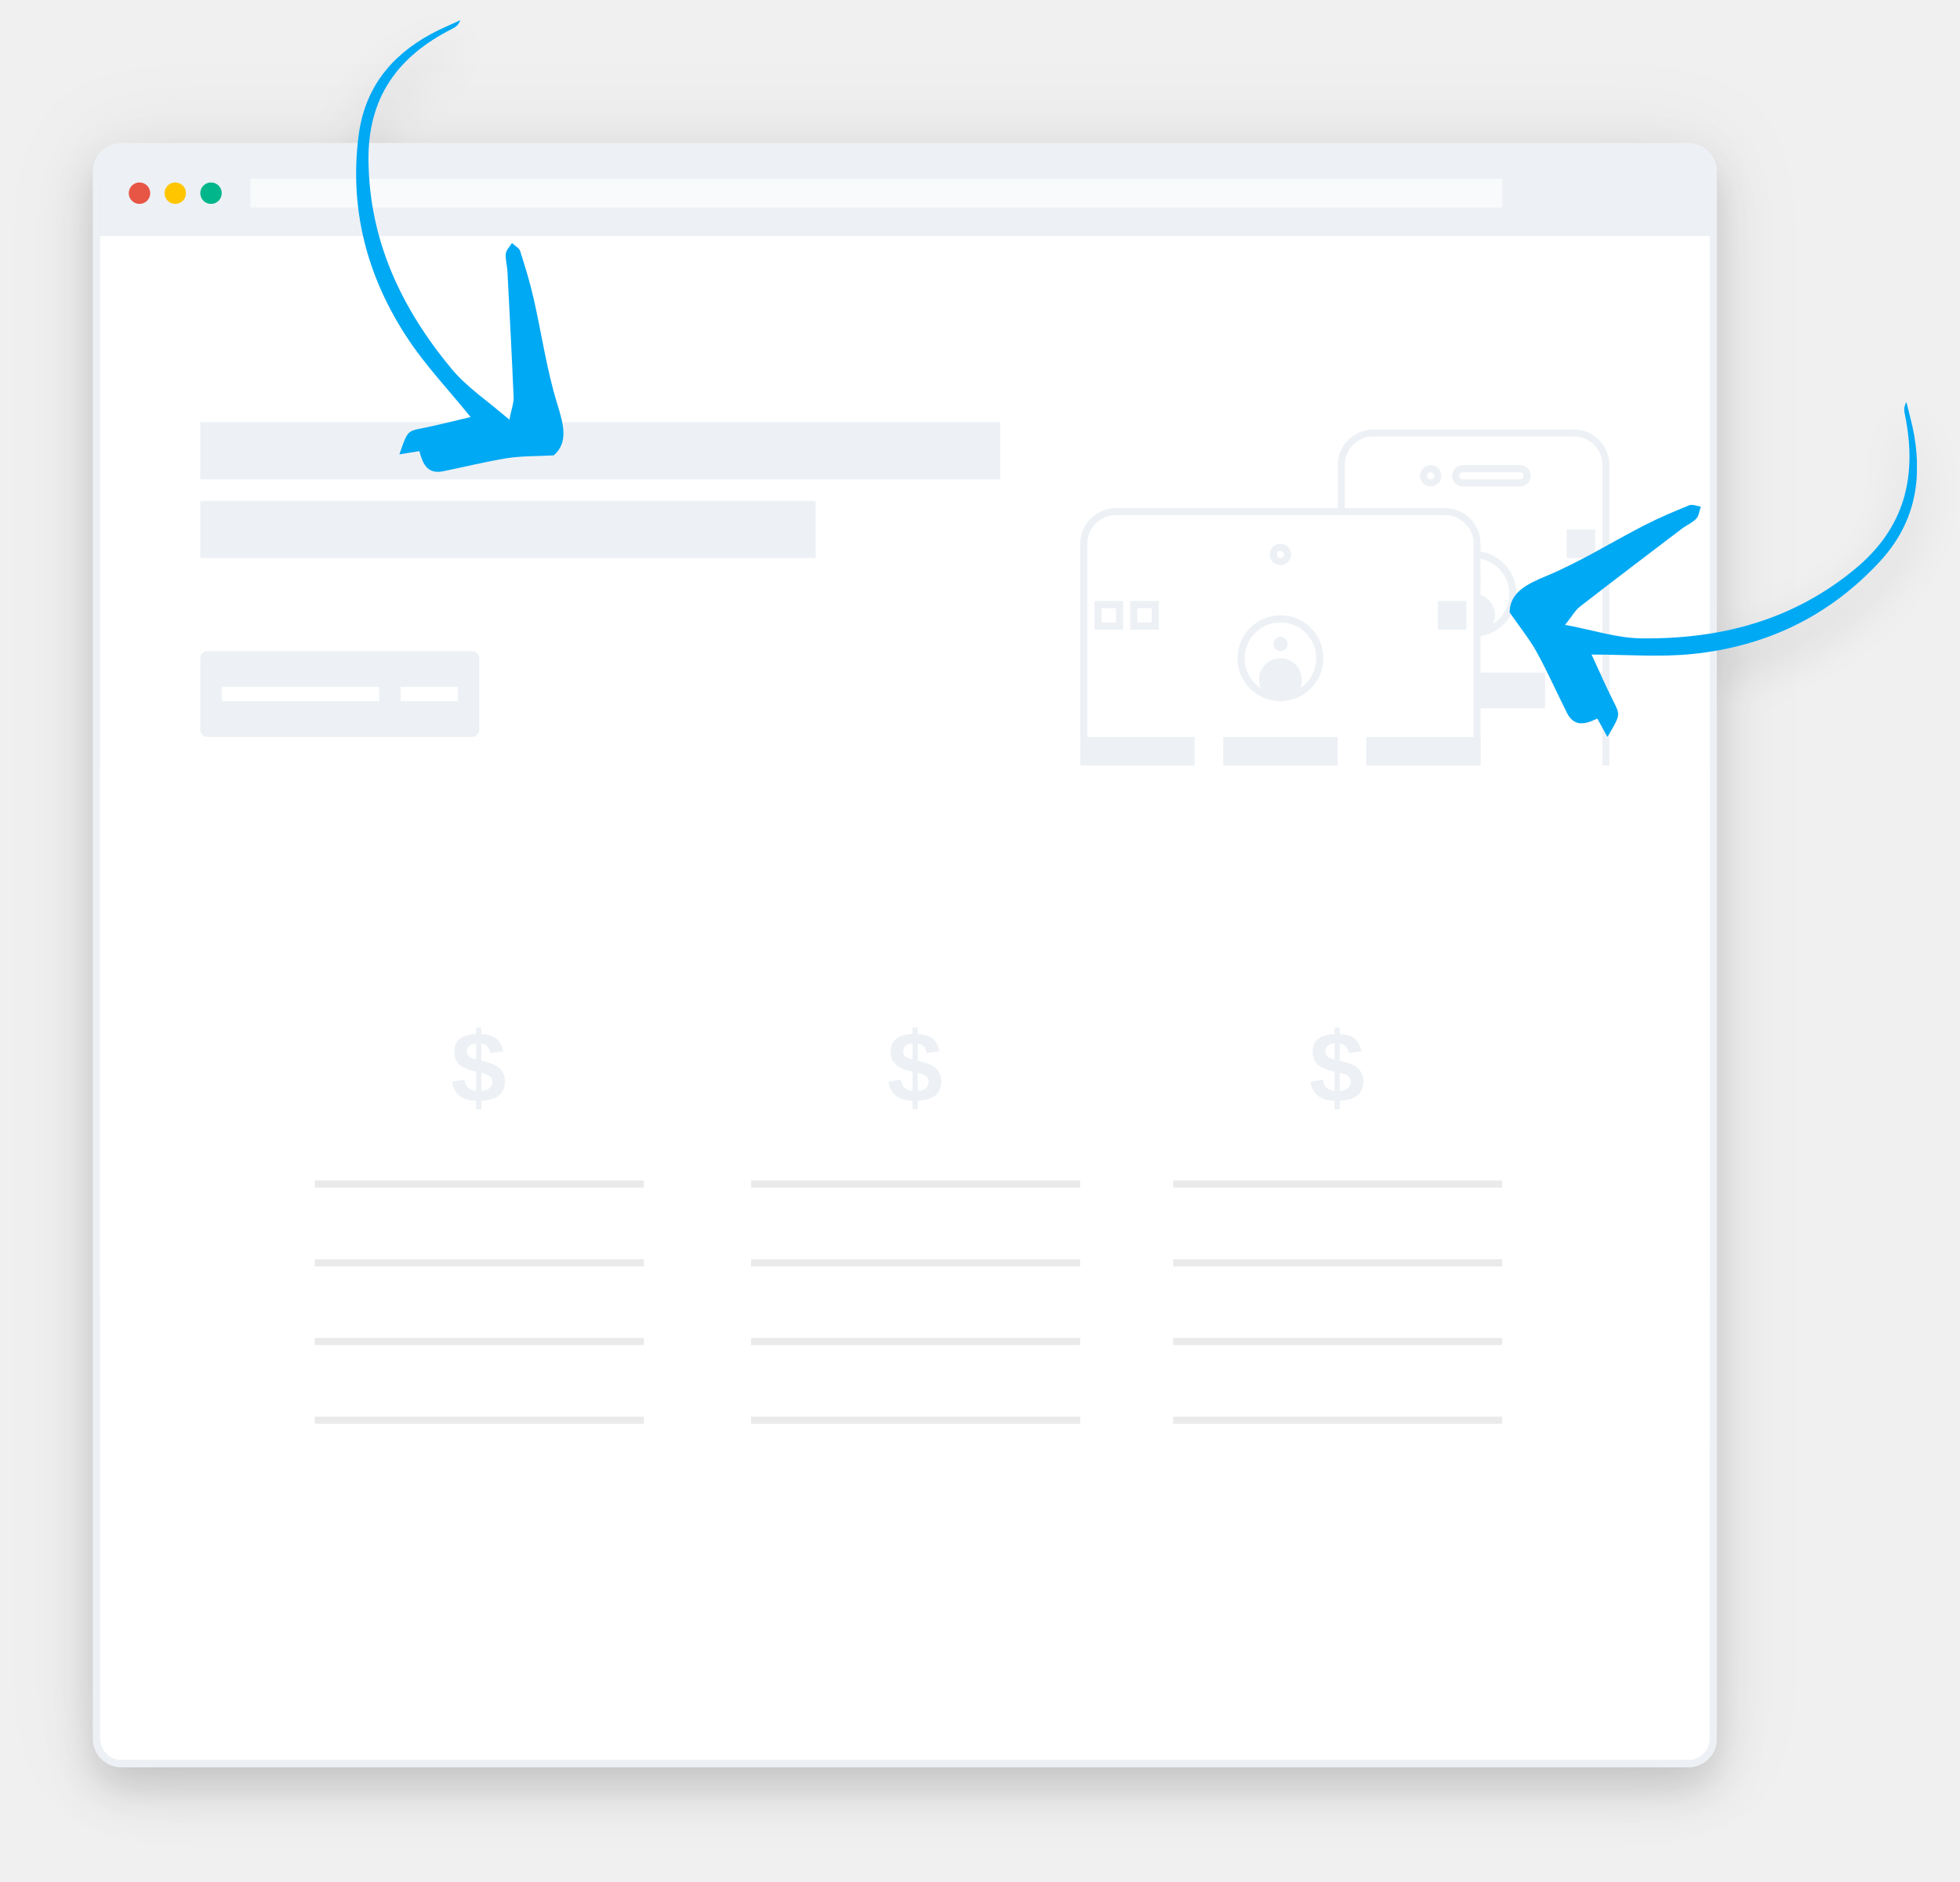
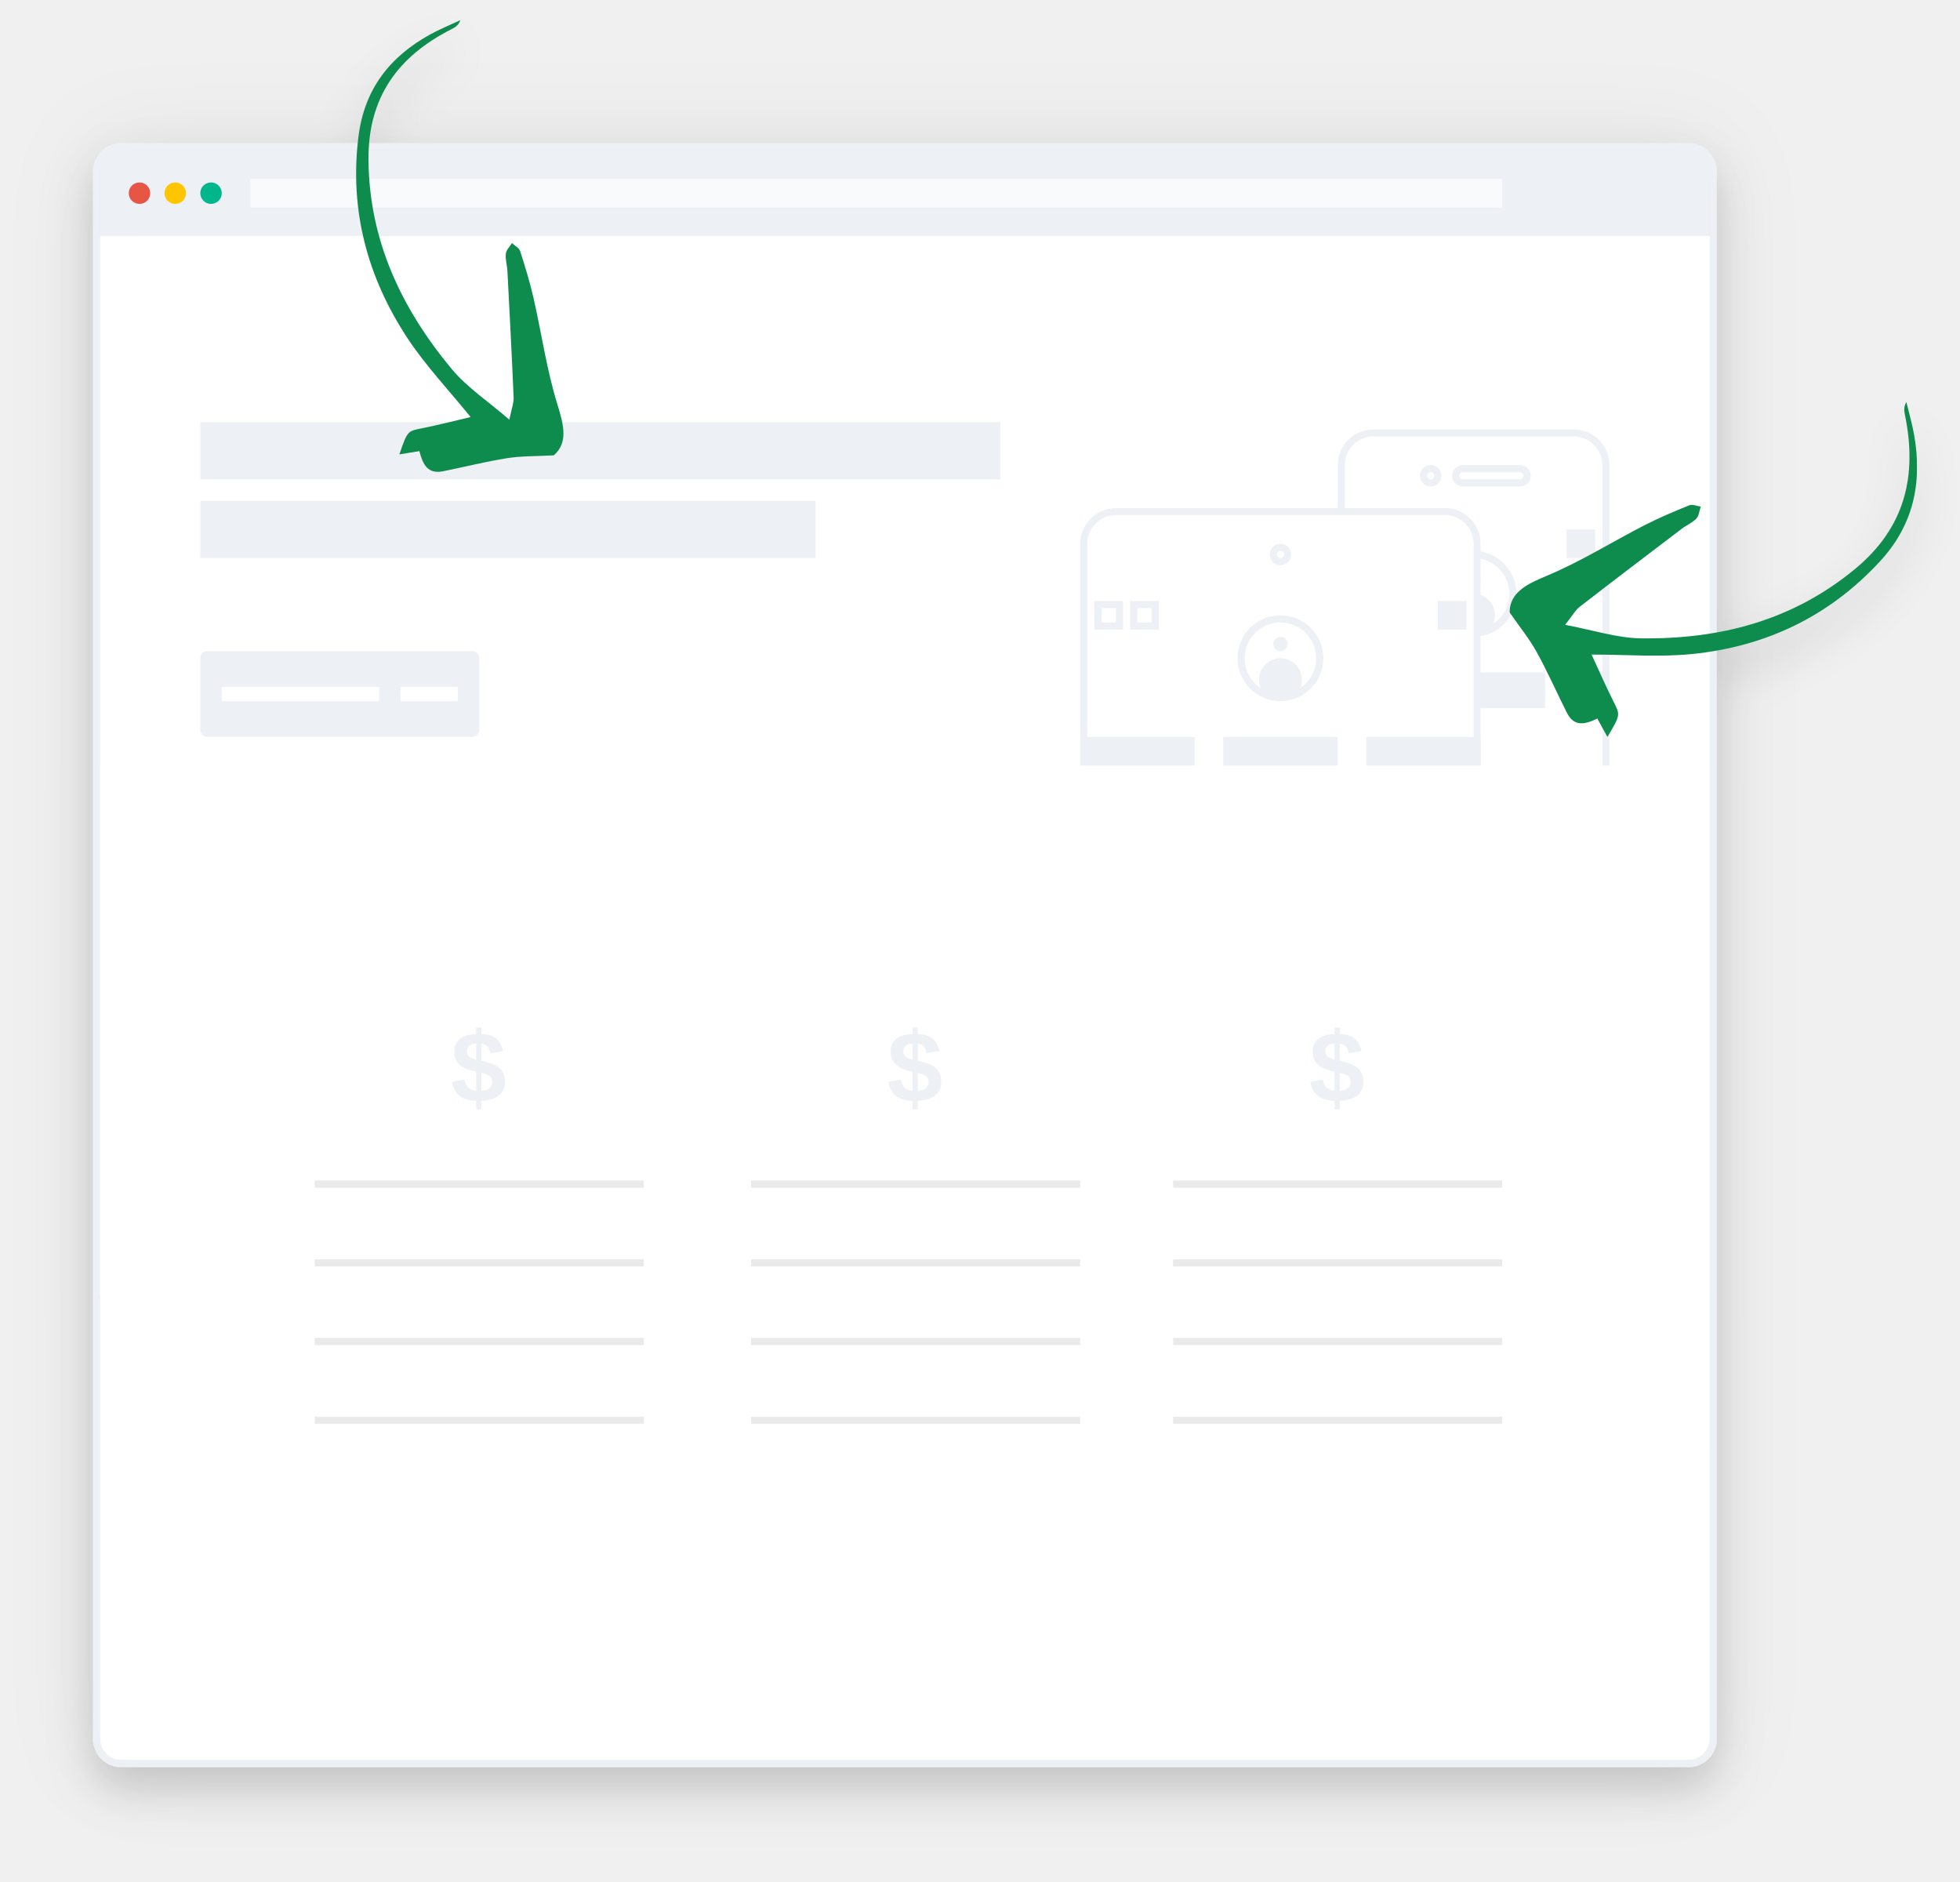
<svg xmlns="http://www.w3.org/2000/svg" xmlns:xlink="http://www.w3.org/1999/xlink" width="274px" height="263px" viewBox="0 0 274 263" version="1.1">
  <defs>
    <filter x="-50%" y="-50%" width="200%" height="200%" filterUnits="objectBoundingBox" id="filter-1">
      <feOffset dx="0" dy="3" in="SourceAlpha" result="shadowOffsetOuter1" />
      <feGaussianBlur stdDeviation="3" in="shadowOffsetOuter1" result="shadowBlurOuter1" />
      <feColorMatrix values="0 0 0 0 0   0 0 0 0 0   0 0 0 0 0  0 0 0 0.16 0" type="matrix" in="shadowBlurOuter1" result="shadowMatrixOuter1" />
      <feMerge>
        <feMergeNode in="shadowMatrixOuter1" />
        <feMergeNode in="SourceGraphic" />
      </feMerge>
    </filter>
    <filter x="-50%" y="-50%" width="200%" height="200%" filterUnits="objectBoundingBox" id="filter-2">
      <feOffset dx="0" dy="0" in="SourceAlpha" result="shadowOffsetOuter1" />
      <feGaussianBlur stdDeviation="6.5" in="shadowOffsetOuter1" result="shadowBlurOuter1" />
      <feColorMatrix values="0 0 0 0 0   0 0 0 0 0   0 0 0 0 0  0 0 0 0.058 0" type="matrix" in="shadowBlurOuter1" result="shadowMatrixOuter1" />
      <feMerge>
        <feMergeNode in="shadowMatrixOuter1" />
        <feMergeNode in="SourceGraphic" />
      </feMerge>
    </filter>
    <rect id="path-3" x="0" y="0" width="225" height="225" rx="3" />
    <mask id="mask-5" maskContentUnits="userSpaceOnUse" maskUnits="objectBoundingBox" x="-1" y="-1" width="227" height="227">
      <rect x="-1" y="-1" width="227" height="227" fill="white" />
      <use xlink:href="#path-3" fill="black" />
    </mask>
    <rect id="path-6" x="0" y="0" width="38" height="76" rx="5" />
    <mask id="mask-7" maskContentUnits="userSpaceOnUse" maskUnits="objectBoundingBox" x="0" y="0" width="38" height="76" fill="white">
      <use xlink:href="#path-6" />
    </mask>
    <mask id="mask-9" maskContentUnits="userSpaceOnUse" maskUnits="objectBoundingBox" x="0" y="0" width="38" height="76" fill="white">
      <use xlink:href="#path-6" />
    </mask>
    <circle id="path-10" cx="19" cy="23" r="6" />
    <mask id="mask-11" maskContentUnits="userSpaceOnUse" maskUnits="objectBoundingBox" x="0" y="0" width="12" height="12" fill="white">
      <use xlink:href="#path-10" />
    </mask>
    <rect id="path-12" x="-5" y="15" width="4" height="4" />
    <mask id="mask-13" maskContentUnits="userSpaceOnUse" maskUnits="objectBoundingBox" x="0" y="0" width="4" height="4" fill="white">
      <use xlink:href="#path-12" />
    </mask>
    <rect id="path-14" x="0" y="15" width="4" height="4" />
    <mask id="mask-15" maskContentUnits="userSpaceOnUse" maskUnits="objectBoundingBox" x="0" y="0" width="4" height="4" fill="white">
      <use xlink:href="#path-14" />
    </mask>
    <circle id="path-16" cx="2" cy="1.5" r="1.5" />
    <mask id="mask-17" maskContentUnits="userSpaceOnUse" maskUnits="objectBoundingBox" x="0" y="0" width="3" height="3" fill="white">
      <use xlink:href="#path-16" />
    </mask>
    <rect id="path-18" x="5" y="0" width="11" height="3" rx="1.5" />
    <mask id="mask-19" maskContentUnits="userSpaceOnUse" maskUnits="objectBoundingBox" x="0" y="0" width="11" height="3" fill="white">
      <use xlink:href="#path-18" />
    </mask>
    <rect id="path-20" x="0" y="0" width="56" height="64" rx="5" />
    <mask id="mask-21" maskContentUnits="userSpaceOnUse" maskUnits="objectBoundingBox" x="0" y="0" width="56" height="64" fill="white">
      <use xlink:href="#path-20" />
    </mask>
    <mask id="mask-23" maskContentUnits="userSpaceOnUse" maskUnits="objectBoundingBox" x="0" y="0" width="56" height="64" fill="white">
      <use xlink:href="#path-20" />
    </mask>
    <circle id="path-24" cx="28" cy="21" r="6" />
    <mask id="mask-25" maskContentUnits="userSpaceOnUse" maskUnits="objectBoundingBox" x="0" y="0" width="12" height="12" fill="white">
      <use xlink:href="#path-24" />
    </mask>
    <rect id="path-26" x="2" y="13" width="4" height="4" />
    <mask id="mask-27" maskContentUnits="userSpaceOnUse" maskUnits="objectBoundingBox" x="0" y="0" width="4" height="4" fill="white">
      <use xlink:href="#path-26" />
    </mask>
    <rect id="path-28" x="7" y="13" width="4" height="4" />
    <mask id="mask-29" maskContentUnits="userSpaceOnUse" maskUnits="objectBoundingBox" x="0" y="0" width="4" height="4" fill="white">
      <use xlink:href="#path-28" />
    </mask>
    <circle id="path-30" cx="2" cy="1.5" r="1.5" />
    <mask id="mask-31" maskContentUnits="userSpaceOnUse" maskUnits="objectBoundingBox" x="0" y="0" width="3" height="3" fill="white">
      <use xlink:href="#path-30" />
    </mask>
    <polygon id="path-32" points="0.001 46.81 56.983 46.81 56.983 23.405 56.983 -0 0.001 -0" />
  </defs>
  <g id="Page-1" stroke="none" stroke-width="1" fill="none" fill-rule="evenodd">
    <g id="Artboard-3" transform="translate(-135, -591)">
      <g id="copypaste2" filter="url(#filter-1)" transform="translate(149, 593)">
        <g id="browser" transform="translate(0, 19)">
          <g id="main-window" filter="url(#filter-2)">
            <mask id="mask-4" fill="white">
              <use xlink:href="#path-3" />
            </mask>
            <g id="Mask">
              <use fill="#EDF1F5" fill-rule="evenodd" xlink:href="#path-3" />
              <use stroke="#EDF1F5" mask="url(#mask-5)" stroke-width="2" xlink:href="#path-3" />
            </g>
            <rect id="window-mask" fill="#FFFFFF" mask="url(#mask-4)" x="-1" y="12" width="227" height="213" />
            <rect id="window-mask-copy" fill="#FFFFFF" mask="url(#mask-4)" x="5" y="12" width="227" height="169" />
            <g id="iphone" mask="url(#mask-4)">
              <g transform="translate(173, 39)">
                <mask id="mask-8" fill="white">
                  <use xlink:href="#path-6" />
                </mask>
                <g id="Rectangle-37" stroke="#EDF1F5" mask="url(#mask-7)" stroke-width="2" fill="#FFFFFF" fill-rule="evenodd">
                  <use mask="url(#mask-9)" xlink:href="#path-6" />
                </g>
                <g id="Oval-43" stroke="none" fill="none" mask="url(#mask-8)" stroke-width="2">
                  <use stroke="#EDF1F5" mask="url(#mask-11)" xlink:href="#path-10" />
                </g>
                <circle id="Oval-46" stroke="none" fill="#EDF1F5" fill-rule="evenodd" mask="url(#mask-8)" cx="19" cy="21" r="1" />
                <circle id="Oval-46-Copy" stroke="none" fill="#EDF1F5" fill-rule="evenodd" mask="url(#mask-8)" cx="19" cy="26" r="3" />
                <rect id="Rectangle-212" stroke="none" fill="#EDF1F5" fill-rule="evenodd" mask="url(#mask-8)" x="32" y="14" width="4" height="4" />
                <g id="Rectangle-212-Copy" stroke="none" fill="none" mask="url(#mask-8)" stroke-width="2">
                  <use stroke="#EDF1F5" mask="url(#mask-13)" xlink:href="#path-12" />
                </g>
                <g id="Rectangle-212-Copy" stroke="none" fill="none" mask="url(#mask-8)" stroke-width="2">
                  <use stroke="#EDF1F5" mask="url(#mask-15)" xlink:href="#path-14" />
                </g>
                <path d="M-6.509,32.5 L48.5,32.5" id="Line-Copy-4" stroke="#EDF1F5" stroke-width="1" stroke-linecap="square" fill="none" mask="url(#mask-8)" />
                <path d="M-6.509,40.5 L48.5,40.5" id="Line-Copy-5" stroke="#EDF1F5" stroke-width="1" stroke-linecap="square" fill="none" mask="url(#mask-8)" />
                <rect id="Rectangle-209-Copy" stroke="none" fill="#EDF1F5" fill-rule="evenodd" mask="url(#mask-8)" x="13" y="34" width="16" height="5" />
                <rect id="Rectangle-209-Copy-2" stroke="none" fill="#EDF1F5" fill-rule="evenodd" mask="url(#mask-8)" x="33" y="34" width="16" height="5" />
                <path d="M-8.509,11.5 L46.5,11.5" id="Line" stroke="#EDF1F5" stroke-width="1" stroke-linecap="square" fill="none" mask="url(#mask-8)" />
                <g id="Group-7" stroke="none" stroke-width="1" fill="none" fill-rule="evenodd" mask="url(#mask-8)">
                  <g transform="translate(11, 5)" id="Group-2">
                    <g>
                      <use id="Oval-9" stroke="#EDF1F5" mask="url(#mask-17)" stroke-width="2" fill="#FFFFFF" xlink:href="#path-16" />
                      <use id="Rectangle-106" stroke="#EDF1F5" mask="url(#mask-19)" stroke-width="2" fill="#FFFFFF" xlink:href="#path-18" />
                    </g>
                  </g>
                </g>
              </g>
            </g>
            <g id="ipad" mask="url(#mask-4)">
              <g transform="translate(137, 50)">
                <mask id="mask-22" fill="white">
                  <use xlink:href="#path-20" />
                </mask>
                <g id="Rectangle-37" stroke="#EDF1F5" mask="url(#mask-21)" stroke-width="2" fill="#FFFFFF" fill-rule="evenodd">
                  <use mask="url(#mask-23)" xlink:href="#path-20" />
                </g>
                <g id="Oval-43" stroke="none" fill="none" mask="url(#mask-22)" stroke-width="2">
                  <use stroke="#EDF1F5" mask="url(#mask-25)" xlink:href="#path-24" />
                </g>
                <circle id="Oval-46" stroke="none" fill="#EDF1F5" fill-rule="evenodd" mask="url(#mask-22)" cx="28" cy="19" r="1" />
                <circle id="Oval-46-Copy" stroke="none" fill="#EDF1F5" fill-rule="evenodd" mask="url(#mask-22)" cx="28" cy="24" r="3" />
                <rect id="Rectangle-212" stroke="none" fill="#EDF1F5" fill-rule="evenodd" mask="url(#mask-22)" x="50" y="13" width="4" height="4" />
                <g id="Rectangle-212-Copy" stroke="none" fill="none" mask="url(#mask-22)" stroke-width="2">
                  <use stroke="#EDF1F5" mask="url(#mask-27)" xlink:href="#path-26" />
                </g>
                <g id="Rectangle-212-Copy" stroke="none" fill="none" mask="url(#mask-22)" stroke-width="2">
                  <use stroke="#EDF1F5" mask="url(#mask-29)" xlink:href="#path-28" />
                </g>
                <path d="M0.491,11.5 L55.5,11.5" id="Line" stroke="#EDF1F5" stroke-width="1" stroke-linecap="square" fill="none" mask="url(#mask-22)" />
                <path d="M0.491,30.5 L55.5,30.5" id="Line-Copy-4" stroke="#EDF1F5" stroke-width="1" stroke-linecap="square" fill="none" mask="url(#mask-22)" />
                <path d="M0.491,38.5 L55.5,38.5" id="Line-Copy-5" stroke="#EDF1F5" stroke-width="1" stroke-linecap="square" fill="none" mask="url(#mask-22)" />
                <rect id="Rectangle-209" stroke="none" fill="#EDF1F5" fill-rule="evenodd" mask="url(#mask-22)" x="0" y="32" width="16" height="5" />
                <rect id="Rectangle-209-Copy" stroke="none" fill="#EDF1F5" fill-rule="evenodd" mask="url(#mask-22)" x="20" y="32" width="16" height="5" />
                <rect id="Rectangle-209-Copy-2" stroke="none" fill="#EDF1F5" fill-rule="evenodd" mask="url(#mask-22)" x="40" y="32" width="16" height="5" />
                <g id="Group-7" stroke="none" stroke-width="1" fill="none" fill-rule="evenodd" mask="url(#mask-22)">
                  <g transform="translate(26, 5)" stroke="#EDF1F5" id="Oval-9" stroke-width="2" fill="#FFFFFF">
                    <use mask="url(#mask-31)" xlink:href="#path-30" />
                  </g>
                </g>
              </g>
            </g>
            <g id="headline" mask="url(#mask-4)" fill="#EDF1F5">
              <g transform="translate(14, 38)">
                <rect id="Rectangle-40" x="0" y="0" width="111.834" height="8" />
                <rect id="Rectangle-40-Copy" x="0" y="11" width="86.026" height="8" />
              </g>
            </g>
            <rect id="section" fill="#FFFFFF" mask="url(#mask-4)" x="-1" y="86" width="227" height="74" />
            <g id="CTA" mask="url(#mask-4)">
              <g transform="translate(14, 70)">
                <rect id="Rectangle-104" fill="#EDF1F5" x="0" y="0" width="39" height="12" rx="1" />
                <rect id="Rectangle-105" fill="#FFFFFF" x="3" y="5" width="22" height="2" />
                <rect id="Rectangle-105-Copy" fill="#FFFFFF" x="28" y="5" width="8" height="2" />
              </g>
            </g>
          </g>
          <g id="top" transform="translate(4, 4)">
            <circle id="Oval-1" fill="#00B68A" cx="11.5" cy="2" r="1.5" />
            <circle id="Oval-1-Copy" fill="#FFC600" cx="6.5" cy="2" r="1.5" />
            <circle id="Oval-1-Copy-2" fill="#E75545" cx="1.5" cy="2" r="1.5" />
            <rect id="address-bar" fill="#FFFFFF" opacity="0.625" x="17" y="0" width="175" height="4" />
          </g>
        </g>
        <g id="price" transform="translate(150, 139)">
          <path d="M0.5,57.5 L45.5,57.5" id="Line" stroke="#979797" stroke-linecap="square" opacity="0.205" />
          <path d="M0.5,46.5 L45.5,46.5" id="Line" stroke="#979797" stroke-linecap="square" opacity="0.205" />
          <path d="M0.5,35.5 L45.5,35.5" id="Line" stroke="#979797" stroke-linecap="square" opacity="0.205" />
          <text id="$" font-family="Arial-BoldMT, Arial" font-size="14" font-weight="bold" fill="#EDF1F5">
            <tspan x="19" y="13">$</tspan>
          </text>
          <path d="M0.5,24.5 L45.5,24.5" id="Line" stroke="#979797" stroke-linecap="square" opacity="0.205" />
        </g>
        <g id="price" transform="translate(91, 139)">
          <path d="M0.5,57.5 L45.5,57.5" id="Line" stroke="#979797" stroke-linecap="square" opacity="0.205" />
          <path d="M0.5,46.5 L45.5,46.5" id="Line" stroke="#979797" stroke-linecap="square" opacity="0.205" />
          <path d="M0.5,35.5 L45.5,35.5" id="Line" stroke="#979797" stroke-linecap="square" opacity="0.205" />
          <text id="$" font-family="Arial-BoldMT, Arial" font-size="14" font-weight="bold" fill="#EDF1F5">
            <tspan x="19" y="13">$</tspan>
          </text>
          <path d="M0.5,24.5 L45.5,24.5" id="Line" stroke="#979797" stroke-linecap="square" opacity="0.205" />
        </g>
        <g id="price" transform="translate(30, 139)">
          <path d="M0.5,57.5 L45.5,57.5" id="Line" stroke="#979797" stroke-linecap="square" opacity="0.205" />
          <path d="M0.5,46.5 L45.5,46.5" id="Line" stroke="#979797" stroke-linecap="square" opacity="0.205" />
          <path d="M0.5,35.5 L45.5,35.5" id="Line" stroke="#979797" stroke-linecap="square" opacity="0.205" />
          <text id="$" font-family="Arial-BoldMT, Arial" font-size="14" font-weight="bold" fill="#EDF1F5">
            <tspan x="19" y="13">$</tspan>
          </text>
          <path d="M0.5,24.5 L45.5,24.5" id="Line" stroke="#979797" stroke-linecap="square" opacity="0.205" />
        </g>
-         <g id="arrowtoo" transform="translate(50, 32) scale(-1, 1) rotate(180) translate(-50, -32) translate(35, 0)" fill="#03A9F4">
+         <g id="arrowtoo" transform="translate(50, 32) scale(-1, 1) rotate(180) translate(-50, -32) translate(35, 0)" fill="#118C4E">
          <path d="M16.788,7.712 C14.739,7.233 12.391,6.62 10.008,6.145 C7.987,5.743 7.97,5.815 6.83,2.493 C8.016,2.685 8.924,2.832 9.627,2.947 C10.114,1.075 10.786,-0.306 12.958,0.135 C15.943,0.739 18.9,1.486 21.91,1.964 C23.898,2.278 25.959,2.223 28.419,2.357 C30.415,4.11 29.85,6.498 28.934,9.442 C27.423,14.298 26.718,19.373 25.587,24.339 C25.084,26.55 24.415,28.733 23.718,30.898 C23.573,31.345 22.966,31.658 22.572,32.033 C22.27,31.537 21.77,31.073 21.713,30.54 C21.624,29.751 21.894,28.915 21.936,28.097 C22.244,22.212 22.554,16.327 22.802,10.441 C22.833,9.671 22.52,8.901 22.207,7.342 C19.213,9.934 16.269,11.865 14.12,14.457 C7.094,22.926 2.631,32.389 2.511,43.559 C2.414,52.499 6.726,58.162 14.121,61.927 C14.61,62.175 15.091,62.437 15.357,63.18 C13.952,62.523 12.503,61.942 11.15,61.195 C5.538,58.1 1.934,53.593 1.106,46.88 C-0.148,36.704 2.3,27.312 7.992,18.693 C10.51,14.879 13.714,11.509 16.788,7.712" id="Fill-1" />
        </g>
        <g id="arrow1" transform="translate(225.5, 77.5) rotate(180) translate(-225.5, -77.5) translate(197, 54)">
          <mask id="mask-33" fill="white">
            <use xlink:href="#path-32" />
          </mask>
          <g id="Clip-2" />
-           <path d="M45.502,11.513 C44.585,9.535 43.584,7.226 42.453,4.98 C41.494,3.075 41.427,3.109 43.291,-0 C43.889,1.089 44.346,1.922 44.699,2.568 C46.46,1.734 47.956,1.371 48.981,3.424 C50.389,6.244 51.67,9.135 53.193,11.892 C54.2,13.712 55.54,15.349 56.983,17.434 C56.877,20.206 54.666,21.317 51.801,22.509 C47.077,24.474 42.689,27.238 38.118,29.584 C36.083,30.629 33.966,31.521 31.844,32.378 C31.406,32.554 30.78,32.267 30.241,32.194 C30.437,31.623 30.483,30.912 30.861,30.515 C31.418,29.925 32.238,29.594 32.9,29.091 C37.667,25.472 42.436,21.856 47.166,18.188 C47.784,17.708 48.185,16.947 49.2,15.668 C45.302,14.942 41.948,13.822 38.582,13.781 C27.578,13.645 17.415,16.242 8.659,23.487 C1.651,29.284 -0.037,36.506 1.691,44.983 C1.806,45.543 1.905,46.106 1.495,46.81 C1.121,45.238 0.661,43.68 0.39,42.09 C-0.737,35.501 0.498,29.613 5.194,24.529 C12.313,16.823 21.153,12.636 31.433,11.591 C35.982,11.128 40.617,11.513 45.502,11.513" id="Fill-1" fill="#03A9F4" mask="url(#mask-33)" />
+           <path d="M45.502,11.513 C44.585,9.535 43.584,7.226 42.453,4.98 C41.494,3.075 41.427,3.109 43.291,-0 C43.889,1.089 44.346,1.922 44.699,2.568 C46.46,1.734 47.956,1.371 48.981,3.424 C50.389,6.244 51.67,9.135 53.193,11.892 C54.2,13.712 55.54,15.349 56.983,17.434 C56.877,20.206 54.666,21.317 51.801,22.509 C47.077,24.474 42.689,27.238 38.118,29.584 C36.083,30.629 33.966,31.521 31.844,32.378 C31.406,32.554 30.78,32.267 30.241,32.194 C30.437,31.623 30.483,30.912 30.861,30.515 C31.418,29.925 32.238,29.594 32.9,29.091 C37.667,25.472 42.436,21.856 47.166,18.188 C47.784,17.708 48.185,16.947 49.2,15.668 C45.302,14.942 41.948,13.822 38.582,13.781 C27.578,13.645 17.415,16.242 8.659,23.487 C1.651,29.284 -0.037,36.506 1.691,44.983 C1.806,45.543 1.905,46.106 1.495,46.81 C1.121,45.238 0.661,43.68 0.39,42.09 C-0.737,35.501 0.498,29.613 5.194,24.529 C12.313,16.823 21.153,12.636 31.433,11.591 C35.982,11.128 40.617,11.513 45.502,11.513" id="Fill-1" fill="#118C4E" mask="url(#mask-33)" />
        </g>
      </g>
    </g>
  </g>
</svg>
